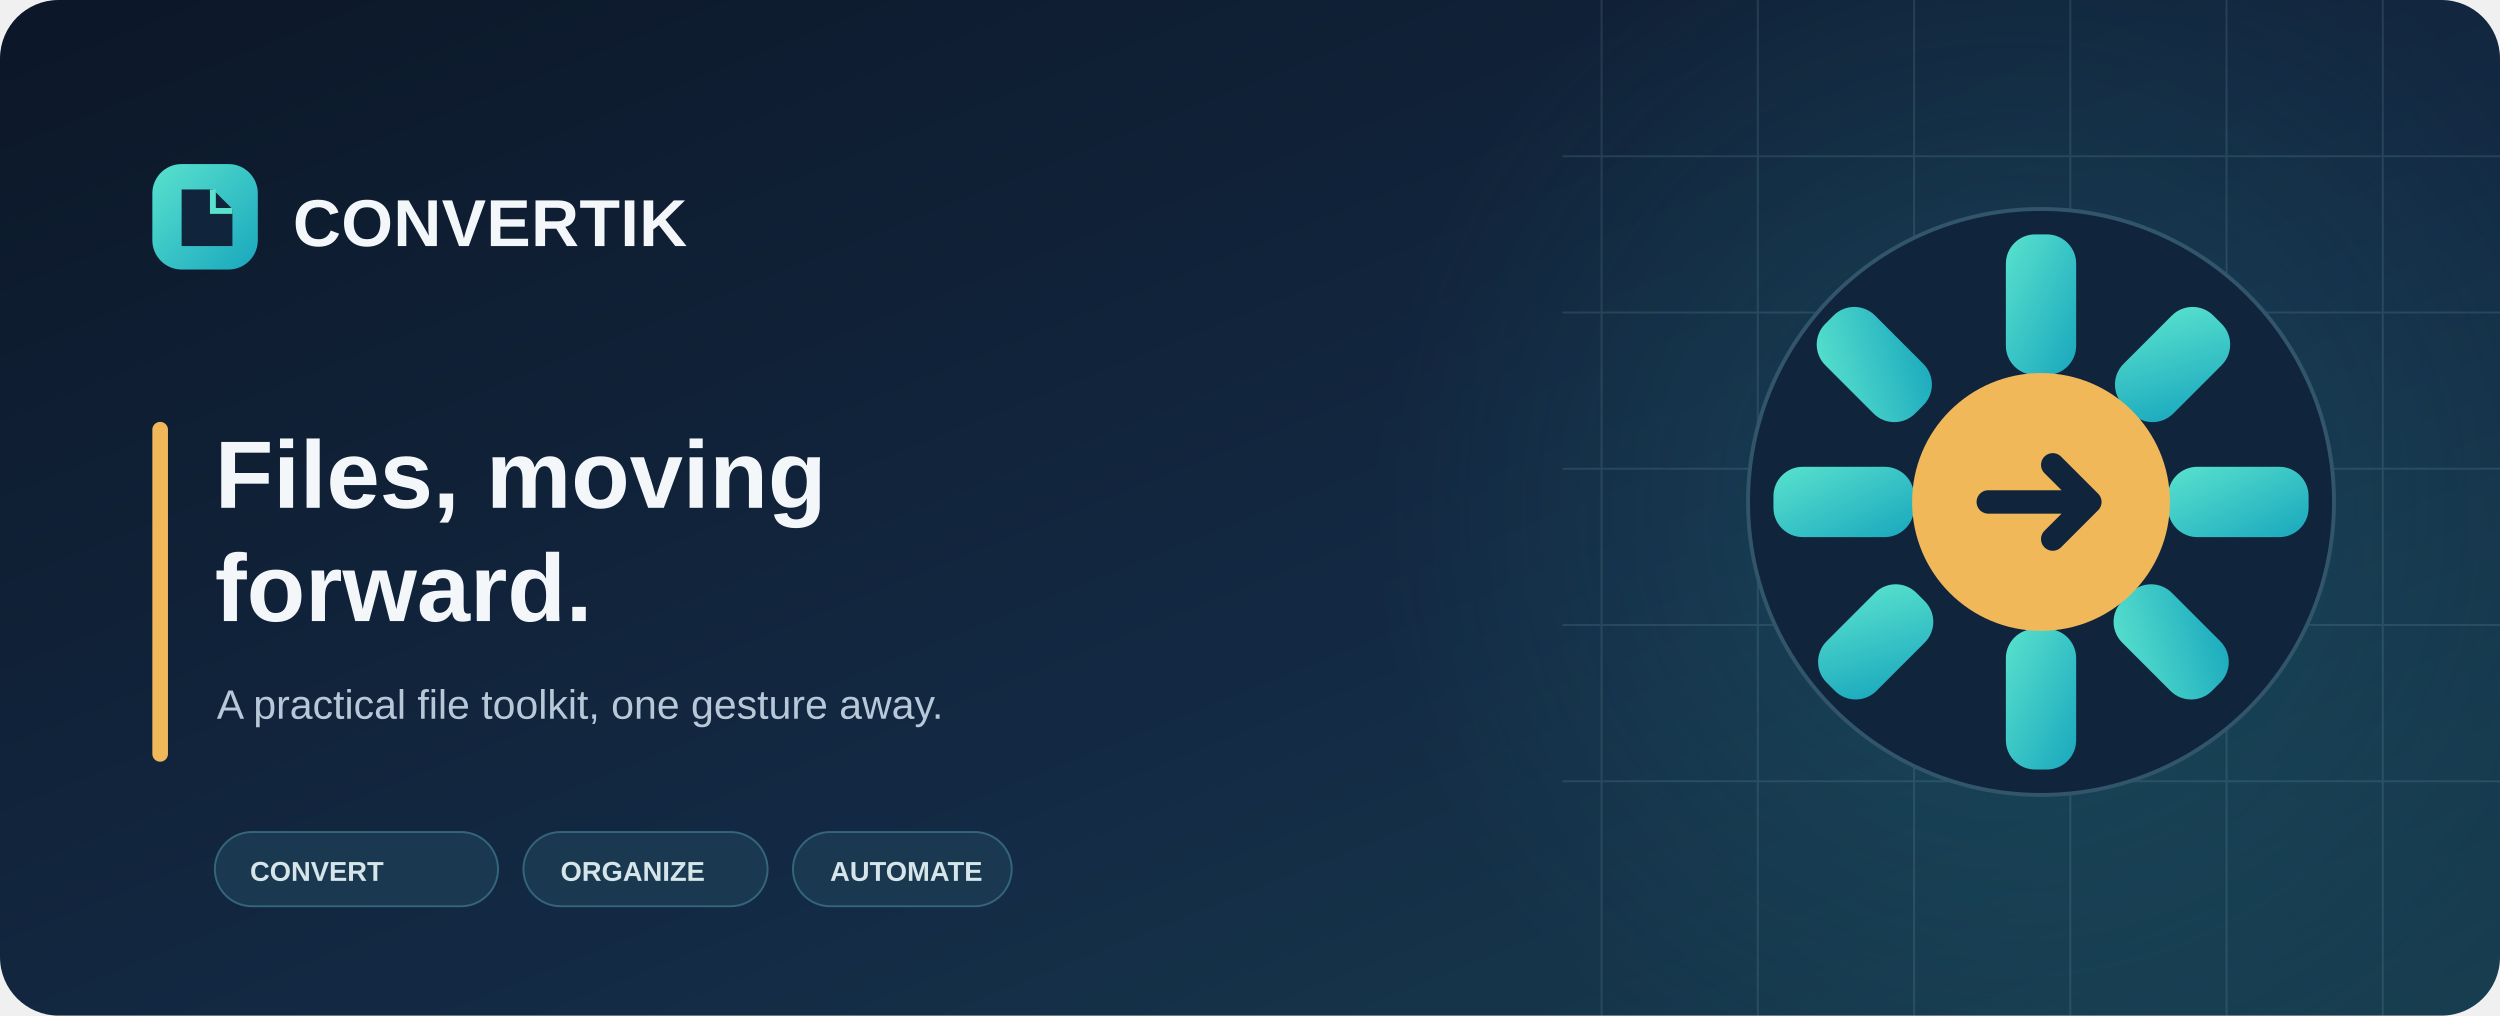
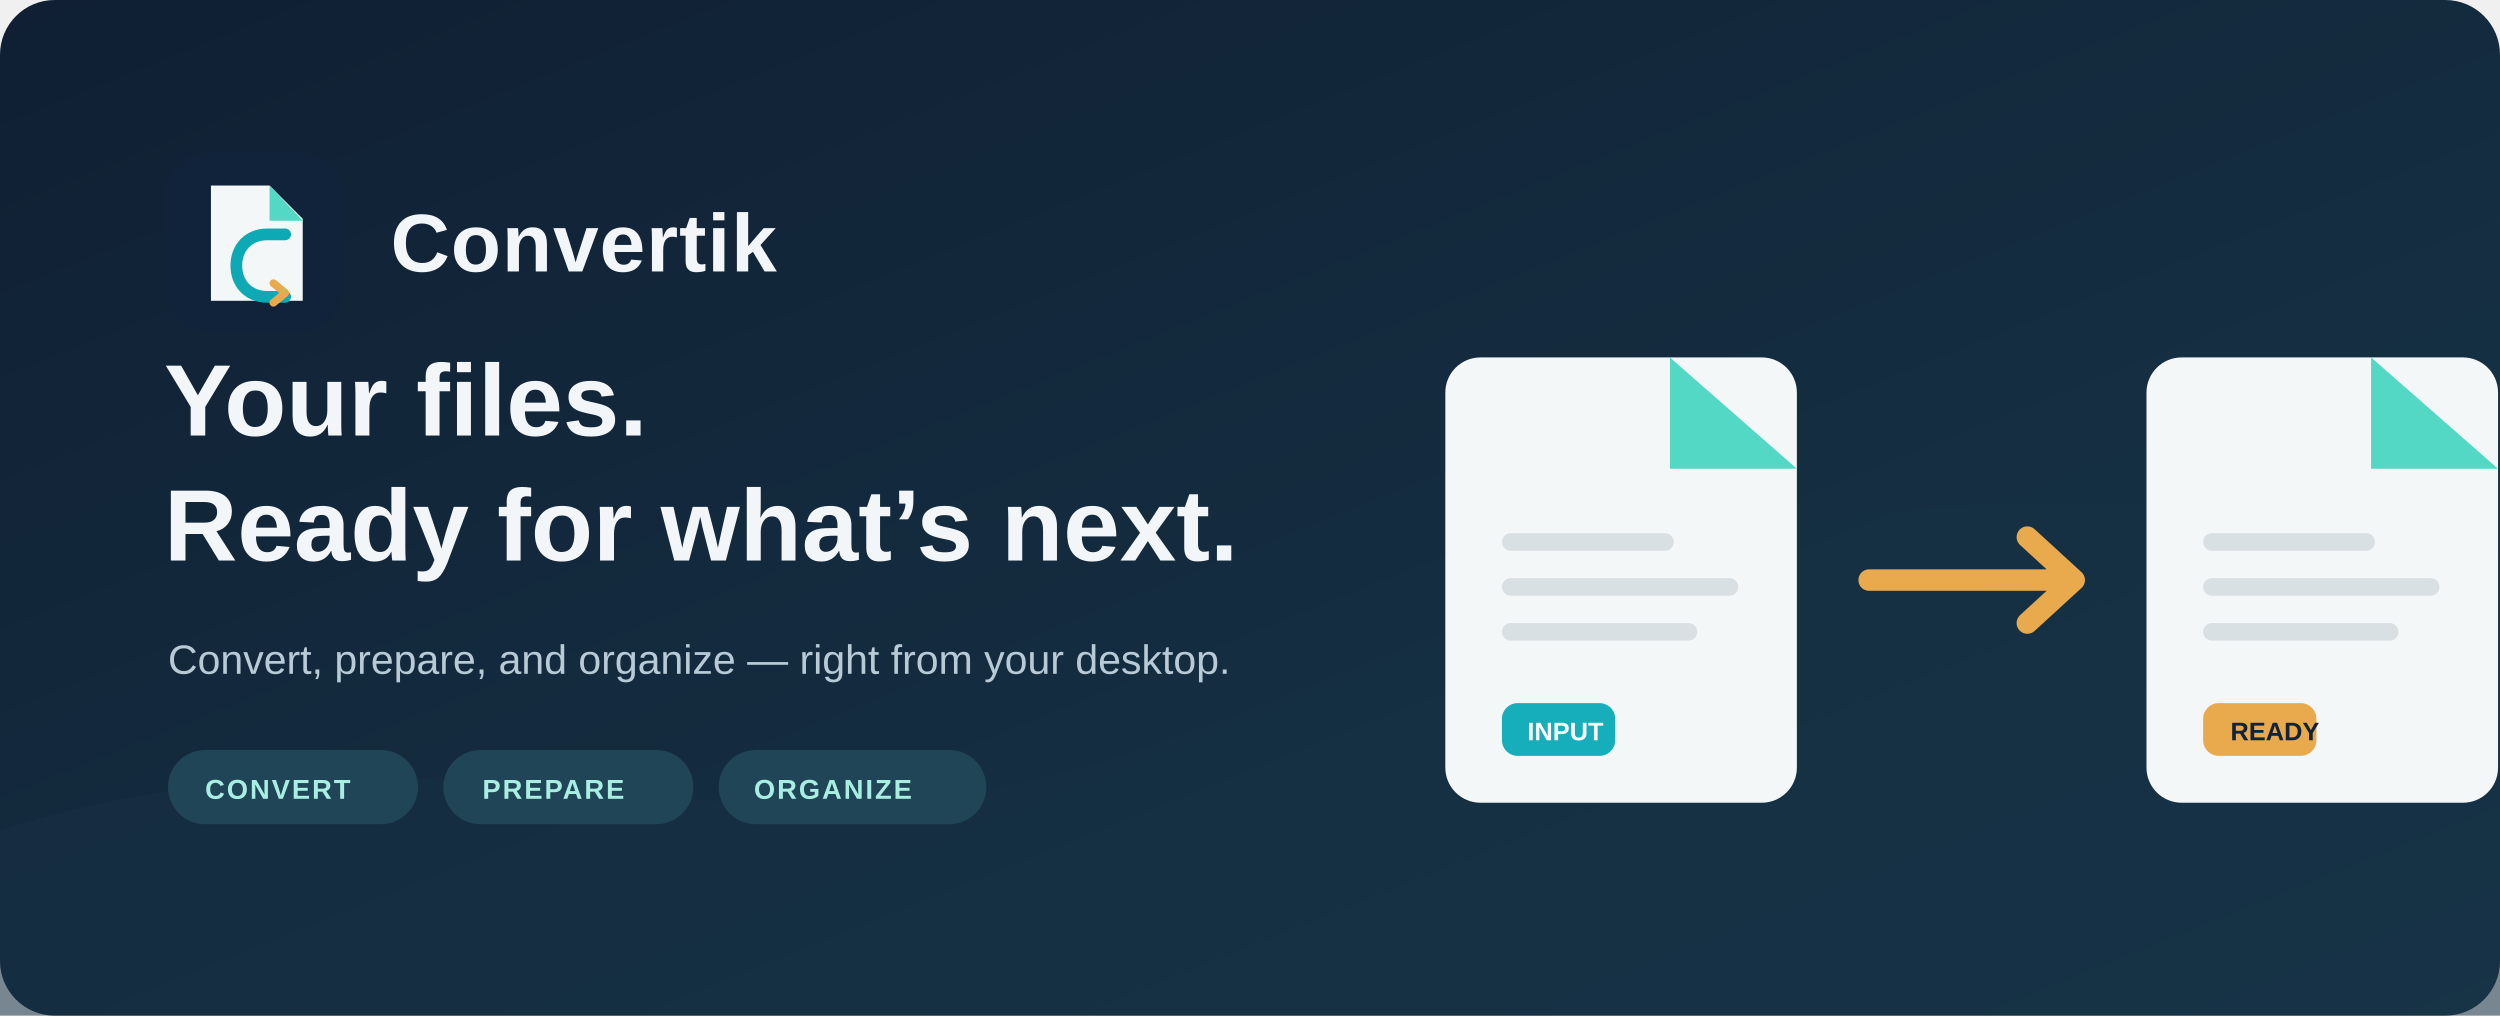
<svg xmlns="http://www.w3.org/2000/svg" width="1280" height="520" viewBox="0 0 1280 520" role="img" aria-labelledby="title desc">
  <defs>
    <linearGradient id="bg" x1="0" y1="0" x2="1" y2="1">
-       <stop stop-color="#0c1728" />
-       <stop offset=".58" stop-color="#132943" />
-       <stop offset="1" stop-color="#173e50" />
+       <stop stop-color="#101f33" />
+       <stop offset="1" stop-color="#18374a" />
    </linearGradient>
-     <linearGradient id="accent" x1="0" y1="0" x2="1" y2="1">
-       <stop stop-color="#59e2ce" />
-       <stop offset="1" stop-color="#19a7bd" />
-     </linearGradient>
-     <radialGradient id="glow">
-       <stop stop-color="#2b8e93" stop-opacity=".25" />
-       <stop offset="1" stop-color="#2b8e93" stop-opacity="0" />
-     </radialGradient>
  </defs>
-   <rect width="1280" height="520" rx="30" fill="url(#bg)" />
-   <circle cx="1030" cy="260" r="330" fill="url(#glow)" />
-   <g opacity=".16" stroke="#8bb7c8">
-     <path d="M820 0v520M900 0v520M980 0v520M1060 0v520M1140 0v520M1220 0v520" />
-     <path d="M800 80h480M800 160h480M800 240h480M800 320h480M800 400h480" />
+   <rect width="1280" height="520" rx="28" fill="url(#bg)" />
+   <path d="M0 425c230-72 369 30 575-38s341-183 705-101v234H0z" fill="#153044" opacity=".55" />
+   <g transform="translate(84 78)">
+     <rect width="92" height="92" rx="23" fill="#10233a" />
+     <path d="M24 17h30l17 17v42H24z" fill="#f4f7f7" />
+     <path d="M54 17v18h17" fill="#52d8c5" />
+     <path d="M62 42h-9c-10 0-16 7-16 16s6 16 16 16h9" fill="none" stroke="#0da9b5" stroke-width="6" stroke-linecap="round" />
+     <path d="m56 67 6 5-6 5" fill="none" stroke="#e9a94d" stroke-width="4" stroke-linecap="round" stroke-linejoin="round" />
+     <text x="116" y="61" fill="#f3f6f8" font-family="Segoe UI,Arial,sans-serif" font-size="42" font-weight="700" letter-spacing=".5">Convertik</text>
  </g>
-   <g transform="translate(870 77)">
-     <circle cx="175" cy="180" r="150" fill="#10243b" stroke="#31556a" stroke-width="2" />
-     <g fill="url(#accent)">
-       <rect x="157" y="43" width="36" height="72" rx="15" />
-       <rect x="157" y="245" width="36" height="72" rx="15" />
-       <rect x="38" y="162" width="72" height="36" rx="15" />
-       <rect x="240" y="162" width="72" height="36" rx="15" />
-       <rect x="72" y="77" width="36" height="65" rx="15" transform="rotate(-45 90 110)" />
-       <rect x="224" y="219" width="36" height="65" rx="15" transform="rotate(-45 242 252)" />
-       <rect x="224" y="77" width="36" height="65" rx="15" transform="rotate(45 242 110)" />
-       <rect x="72" y="219" width="36" height="65" rx="15" transform="rotate(45 90 252)" />
-     </g>
-     <circle cx="175" cy="180" r="66" fill="#f1b85a" />
-     <path d="M148 180h52m-19-19 19 19-19 19" fill="none" stroke="#10243b" stroke-width="12" stroke-linecap="round" stroke-linejoin="round" />
-   </g>
-   <g transform="translate(78 84)">
-     <rect x="0" y="0" width="54" height="54" rx="15" fill="url(#accent)" />
-     <path d="M15 13h16l10 10v19H15z" fill="#10243b" />
-     <path d="M31 13v11h10" fill="none" stroke="#59e2ce" stroke-width="3" />
-     <text x="72" y="42" fill="#f4f7fa" font-family="Segoe UI,Arial,sans-serif" font-size="34" font-weight="700" letter-spacing=".2">CONVERTIK</text>
-     <rect x="0" y="132" width="8" height="174" rx="4" fill="#f1b85a" />
-     <text x="32" y="176" fill="#f4f7fa" font-family="Segoe UI,Arial,sans-serif" font-size="49" font-weight="700">Files, moving</text>
-     <text x="32" y="234" fill="#f4f7fa" font-family="Segoe UI,Arial,sans-serif" font-size="49" font-weight="700">forward.</text>
-     <text x="33" y="284" fill="#b7c8d8" font-family="Segoe UI,Arial,sans-serif" font-size="21">A practical file toolkit, one gesture away.</text>
-     <g transform="translate(32 342)" font-family="Segoe UI,Arial,sans-serif" font-size="14" font-weight="600">
-       <rect width="145" height="38" rx="19" fill="#1a3950" stroke="#34657a" />
-       <text x="18" y="25" fill="#d5e5ea">CONVERT</text>
-       <rect x="158" width="125" height="38" rx="19" fill="#1a3950" stroke="#34657a" />
-       <text x="177" y="25" fill="#d5e5ea">ORGANIZE</text>
-       <rect x="296" width="112" height="38" rx="19" fill="#1a3950" stroke="#34657a" />
-       <text x="315" y="25" fill="#d5e5ea">AUTOMATE</text>
+   <g transform="translate(84 223)" font-family="Segoe UI,Arial,sans-serif">
+     <text x="0" y="0" fill="#f3f6f8" font-size="52" font-weight="700">Your files.</text>
+     <text x="0" y="64" fill="#f3f6f8" font-size="52" font-weight="700">Ready for what’s next.</text>
+     <text x="2" y="122" fill="#b8cad5" font-size="21">Convert, prepare, and organize — right from your desktop.</text>
+     <g transform="translate(2 161)" font-size="14" font-weight="700" letter-spacing="1">
+       <rect width="128" height="38" rx="19" fill="#204556" />
+       <text x="19" y="25" fill="#a9eee2">CONVERT</text>
+       <rect x="141" width="128" height="38" rx="19" fill="#204556" />
+       <text x="161" y="25" fill="#a9eee2">PREPARE</text>
+       <rect x="282" width="137" height="38" rx="19" fill="#204556" />
+       <text x="300" y="25" fill="#a9eee2">ORGANIZE</text>
    </g>
  </g>
+   <g transform="translate(740 107)">
+     <rect x="0" y="76" width="180" height="228" rx="18" fill="#f4f7f7" />
+     <path d="M115 76v57h65" fill="#52d8c5" />
+     <rect x="29" y="166" width="88" height="9" rx="4.5" fill="#d8e0e3" />
+     <rect x="29" y="189" width="121" height="9" rx="4.5" fill="#d8e0e3" />
+     <rect x="29" y="212" width="100" height="9" rx="4.5" fill="#d8e0e3" />
+     <rect x="29" y="253" width="58" height="27" rx="8" fill="#15aeba" />
+     <text x="42" y="272" fill="#ffffff" font-family="Segoe UI,Arial,sans-serif" font-size="13" font-weight="700">INPUT</text>
+     <path d="M217 190h105m-24-22 24 22-24 22" fill="none" stroke="#e9a94d" stroke-width="11" stroke-linecap="round" stroke-linejoin="round" />
+     <rect x="359" y="76" width="180" height="228" rx="18" fill="#f4f7f7" />
+     <path d="M474 76v57h65" fill="#52d8c5" />
+     <rect x="388" y="166" width="88" height="9" rx="4.5" fill="#d8e0e3" />
+     <rect x="388" y="189" width="121" height="9" rx="4.5" fill="#d8e0e3" />
+     <rect x="388" y="212" width="100" height="9" rx="4.5" fill="#d8e0e3" />
+     <rect x="388" y="253" width="58" height="27" rx="8" fill="#e9a94d" />
+     <text x="402" y="272" fill="#10233a" font-family="Segoe UI,Arial,sans-serif" font-size="13" font-weight="700">READY</text>
+   </g>
</svg>
